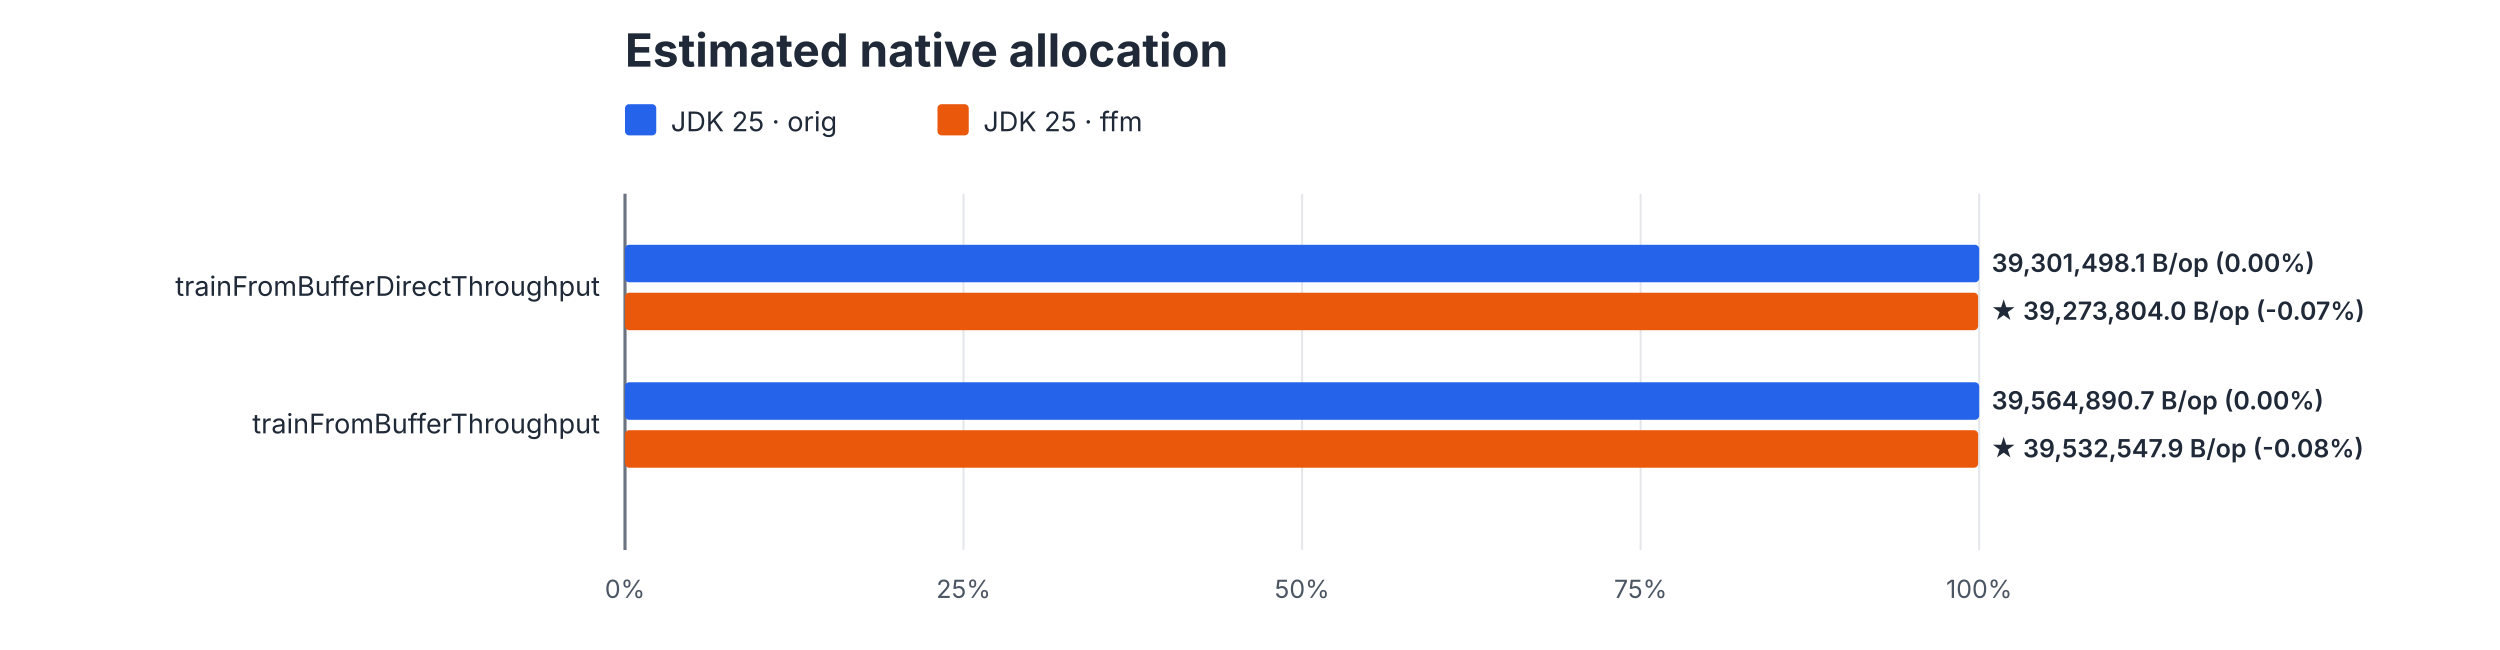
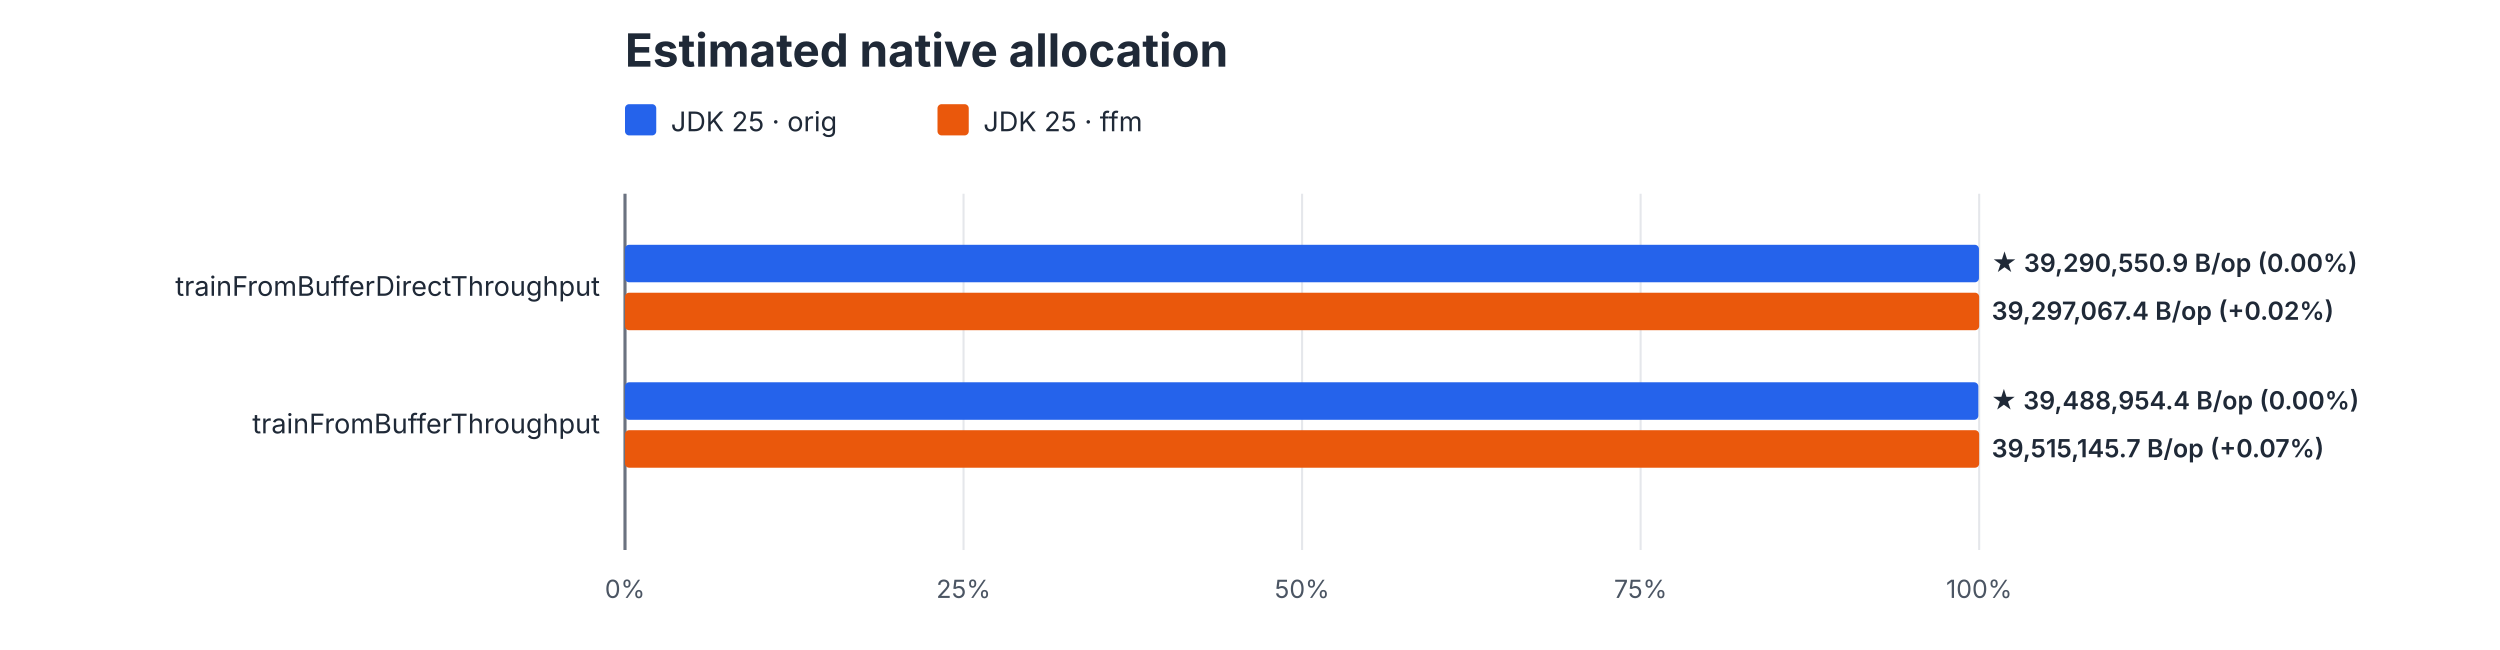
<svg xmlns="http://www.w3.org/2000/svg" width="1200" height="312" viewBox="0 0 1200 312">
  <rect width="100%" height="100%" fill="#ffffff" />
  <style>text{font-family:system-ui,-apple-system,sans-serif;fill:#1f2937}.title{font-size:22px;font-weight:700}.label{font-size:13px}.tick{font-size:12px;fill:#4b5563}.value{font-size:12px;font-weight:600}</style>
  <text x="300" y="32" class="title">Estimated native allocation</text>
  <rect x="300" y="50" width="15" height="15" rx="2" fill="#2563eb" />
  <text x="322" y="63" class="label">JDK 25 · orig</text>
  <rect x="450" y="50" width="15" height="15" rx="2" fill="#ea580c" />
  <text x="472" y="63" class="label">JDK 25 · ffm</text>
  <line x1="300.0" y1="93" x2="300.0" y2="264" stroke="#e5e7eb" />
  <text x="300.0" y="287" text-anchor="middle" class="tick">0%</text>
  <line x1="462.5" y1="93" x2="462.5" y2="264" stroke="#e5e7eb" />
  <text x="462.5" y="287" text-anchor="middle" class="tick">25%</text>
  <line x1="625.0" y1="93" x2="625.0" y2="264" stroke="#e5e7eb" />
  <text x="625.0" y="287" text-anchor="middle" class="tick">50%</text>
  <line x1="787.5" y1="93" x2="787.5" y2="264" stroke="#e5e7eb" />
  <text x="787.5" y="287" text-anchor="middle" class="tick">75%</text>
  <line x1="950.0" y1="93" x2="950.0" y2="264" stroke="#e5e7eb" />
  <text x="950.0" y="287" text-anchor="middle" class="tick">100%</text>
  <line x1="300.0" y1="93" x2="300.0" y2="264" stroke="#6b7280" stroke-width="1.5" />
  <text x="288" y="142.0" text-anchor="end" class="label">trainFromBufferDirectThroughput</text>
-   <rect x="300.0" y="117.5" width="650.0" height="18" rx="2" fill="#2563eb" />
-   <text x="956.0" y="130.5" text-anchor="start" class="value">39,301,498.1 B/op (0.00%)</text>
-   <rect x="300.0" y="140.5" width="649.5" height="18" rx="2" fill="#ea580c" />
-   <text x="955.5" y="153.5" text-anchor="start" class="value">★ 39,273,804.0 B/op (-0.07%)</text>
+   <rect x="300.0" y="117.5" width="649.9" height="18" rx="2" fill="#2563eb" />
+   <text x="955.9" y="130.5" text-anchor="start" class="value">★ 39,290,550.9 B/op (0.00%)</text>
+   <rect x="300.0" y="140.5" width="650.0" height="18" rx="2" fill="#ea580c" />
+   <text x="956.0" y="153.5" text-anchor="start" class="value">39,297,067.4 B/op (+0.02%)</text>
  <text x="288" y="208.0" text-anchor="end" class="label">trainFromBufferThroughput</text>
-   <rect x="300.0" y="183.5" width="650.0" height="18" rx="2" fill="#2563eb" />
-   <text x="956.0" y="196.5" text-anchor="start" class="value">39,564,890.7 B/op (0.00%)</text>
-   <rect x="300.0" y="206.5" width="649.5" height="18" rx="2" fill="#ea580c" />
-   <text x="955.5" y="219.5" text-anchor="start" class="value">★ 39,532,547.9 B/op (-0.08%)</text>
+   <rect x="300.0" y="183.5" width="649.6" height="18" rx="2" fill="#2563eb" />
+   <text x="955.6" y="196.5" text-anchor="start" class="value">★ 39,488,954.4 B/op (0.00%)</text>
+   <rect x="300.0" y="206.5" width="650.0" height="18" rx="2" fill="#ea580c" />
+   <text x="956.0" y="219.5" text-anchor="start" class="value">39,515,145.7 B/op (+0.07%)</text>
</svg>
